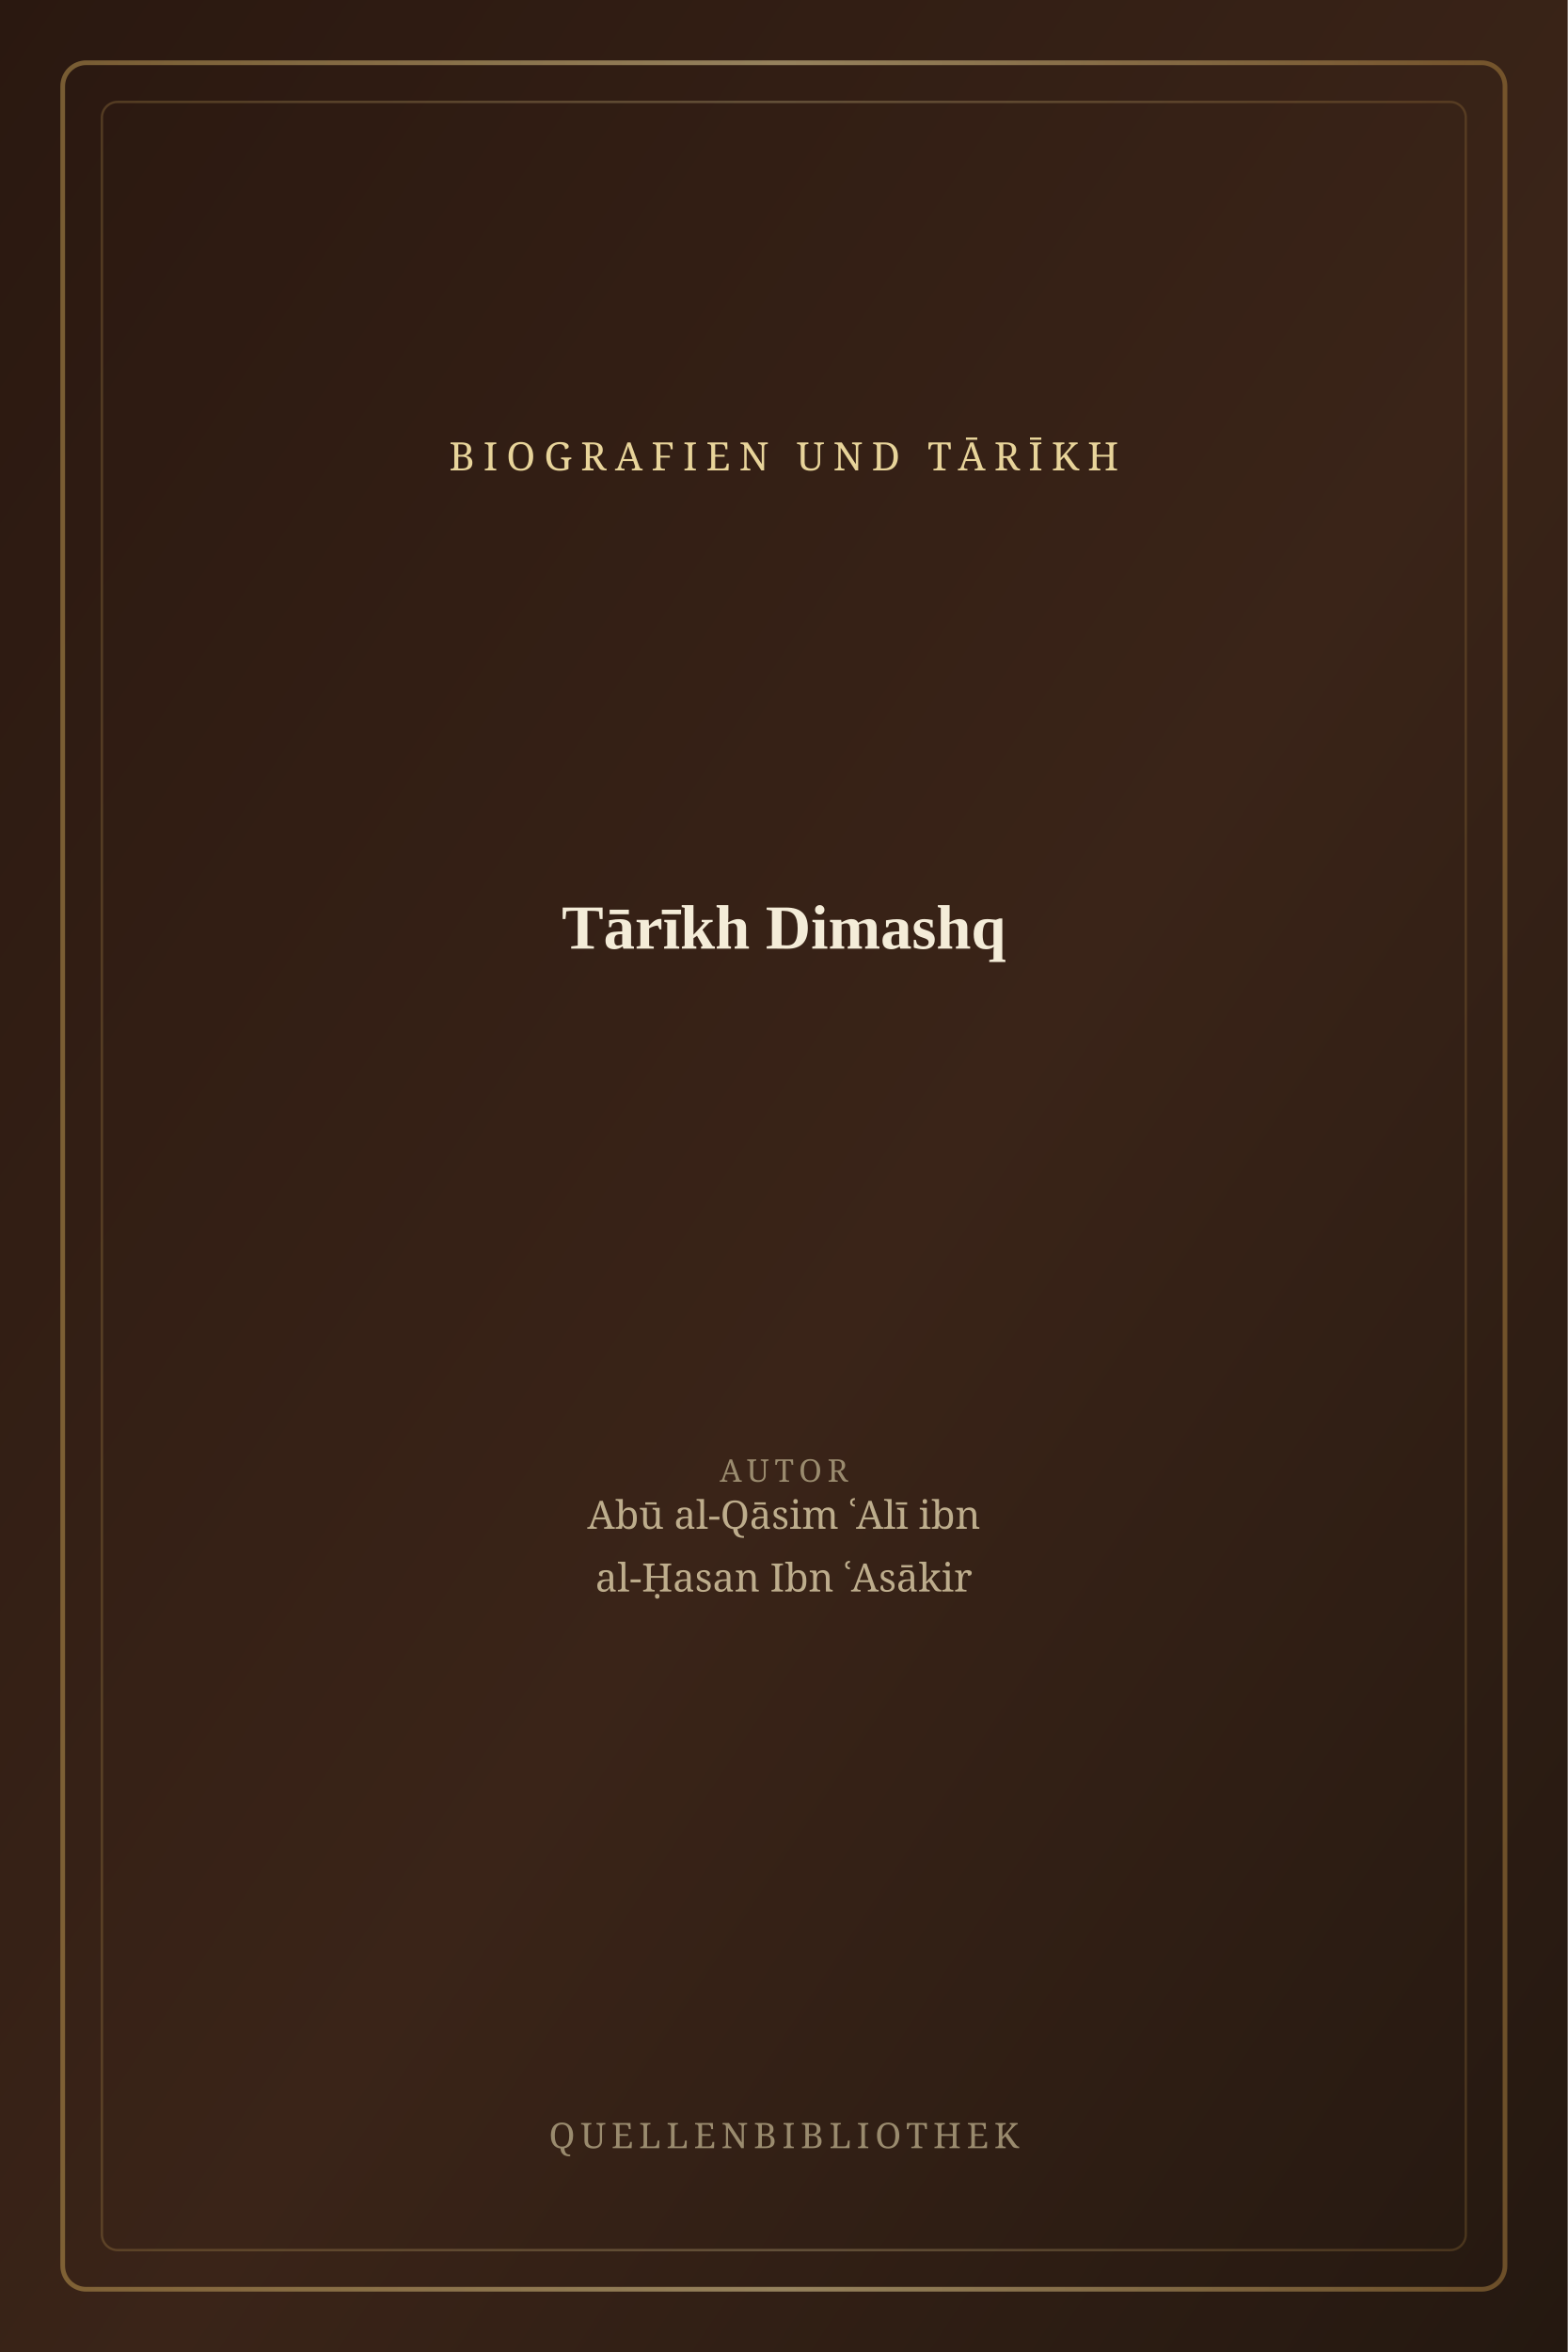
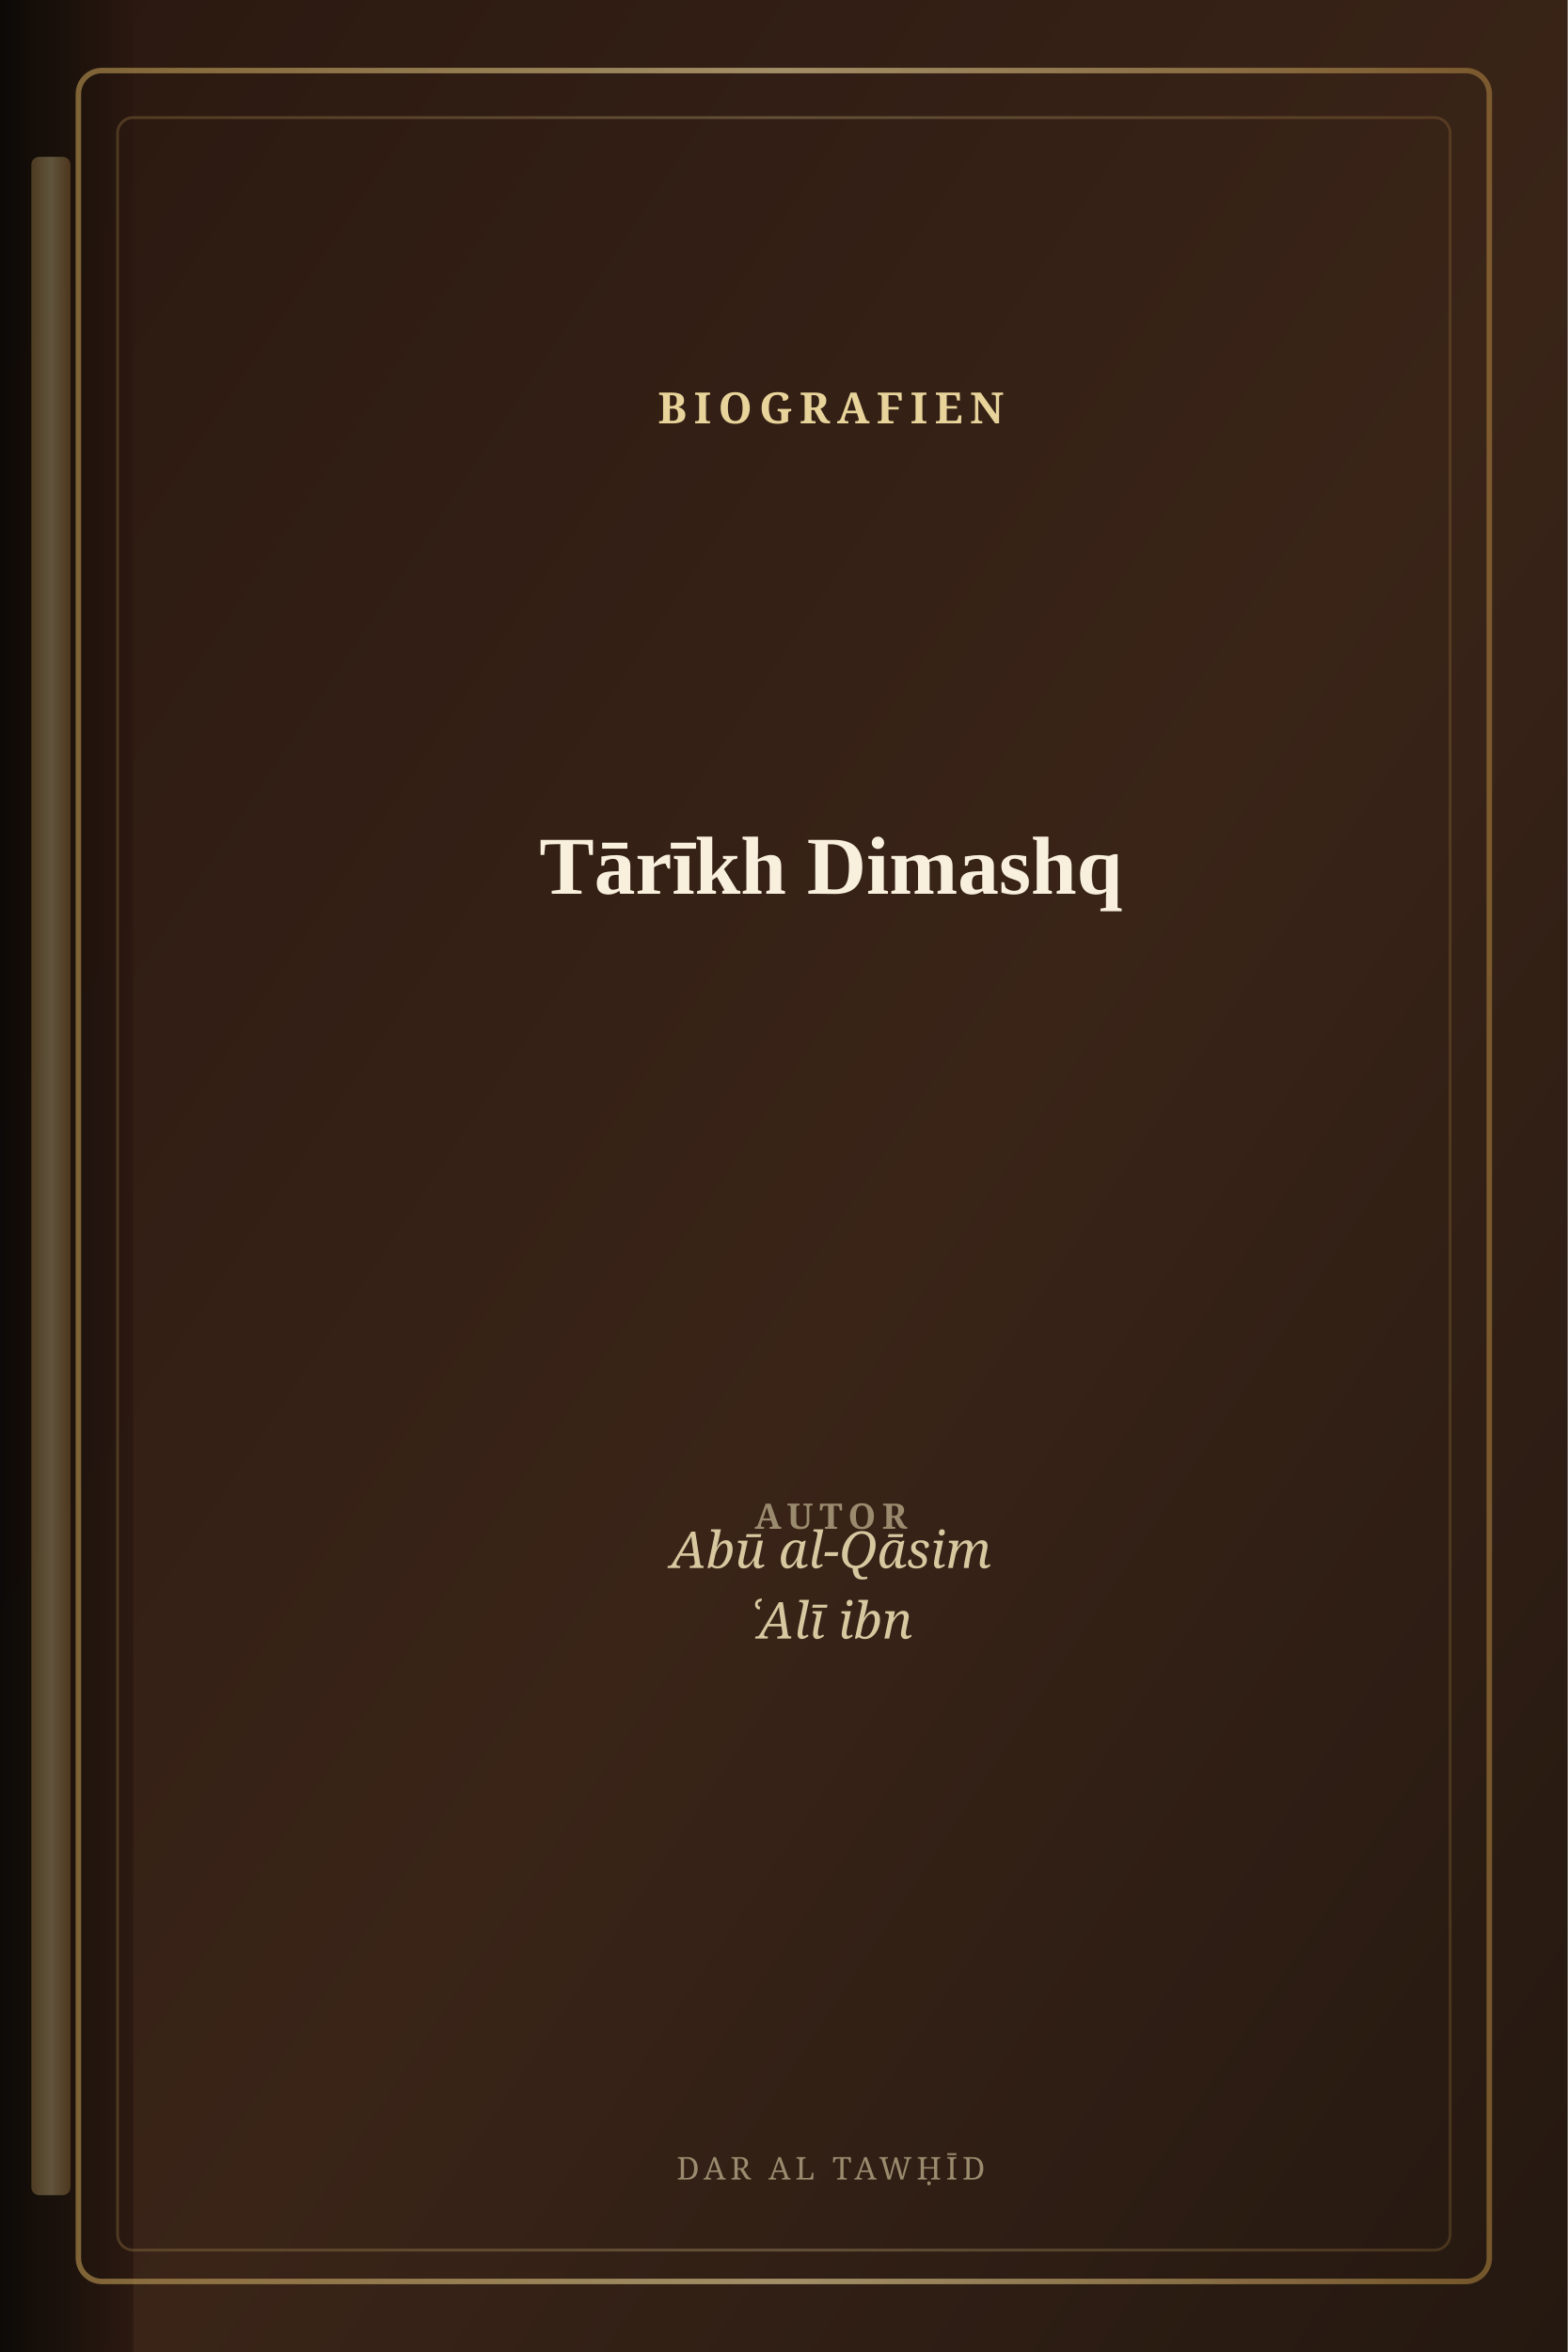
<svg xmlns="http://www.w3.org/2000/svg" viewBox="0 0 400 600" role="img" aria-label="Buchcover: Tārīkh Dimashq">
  <defs>
    <linearGradient id="bg" x1="0%" y1="0%" x2="100%" y2="100%">
      <stop offset="0%" stop-color="#2a1810" />
      <stop offset="55%" stop-color="#3a2418" />
      <stop offset="100%" stop-color="#241810" />
    </linearGradient>
    <linearGradient id="gold" x1="0%" y1="0%" x2="100%" y2="0%">
      <stop offset="0%" stop-color="#b8944f" />
      <stop offset="50%" stop-color="#e8d49a" />
      <stop offset="100%" stop-color="#a67c3d" />
    </linearGradient>
+     <linearGradient id="spine" x1="0%" y1="0%" x2="100%" y2="0%">
+       <stop offset="0%" stop-color="#0a0806" />
+       <stop offset="100%" stop-color="#2a1810" />
+     </linearGradient>
  </defs>
  <rect width="400" height="600" fill="url(#bg)" />
-   <rect x="16" y="16" width="368" height="568" rx="6" fill="none" stroke="url(#gold)" stroke-width="1.2" opacity="0.55" />
-   <rect x="26" y="26" width="348" height="548" rx="4" fill="none" stroke="url(#gold)" stroke-width="0.6" opacity="0.28" />
-   <text x="200" y="120" text-anchor="middle" fill="#e8d49a" font-family="Georgia,serif" font-size="10" letter-spacing="2.2">BIOGRAFIEN UND TĀRĪKH</text>
-   <line x1="90" y1="136" x2="310" y2="136" stroke="url(#gold)" stroke-width="0.8" opacity="0.45" />
-   <text x="200" y="242" text-anchor="middle" fill="#f4ecd8" font-family="Georgia,'Times New Roman',serif" font-size="16" font-weight="600">Tārīkh Dimashq</text>
-   <line x1="90" y1="360" x2="310" y2="360" stroke="url(#gold)" stroke-width="0.6" opacity="0.35" />
-   <text x="200" y="378" text-anchor="middle" fill="#9a8b6e" font-family="Georgia,serif" font-size="8" letter-spacing="1.4">AUTOR</text>
-   <text x="200" y="390" text-anchor="middle" fill="#c9b896" font-family="Georgia,serif" font-size="10" opacity="0.92">Abū al-Qāsim ʿAlī ibn</text>
-   <text x="200" y="406" text-anchor="middle" fill="#c9b896" font-family="Georgia,serif" font-size="10" opacity="0.92">al-Ḥasan Ibn ʿAsākir</text>
-   <text x="200" y="548" text-anchor="middle" fill="#9a8b6e" font-family="Georgia,serif" font-size="9" letter-spacing="1.4">QUELLENBIBLIOTHEK</text>
+   <rect x="0" y="0" width="34" height="600" fill="url(#spine)" opacity="0.92" />
+   <rect x="8" y="40" width="10" height="520" rx="2" fill="url(#gold)" opacity="0.35" />
+   <rect x="20" y="18" width="360" height="564" rx="6" fill="none" stroke="url(#gold)" stroke-width="1.4" opacity="0.62" />
+   <rect x="30" y="30" width="340" height="544" rx="4" fill="none" stroke="url(#gold)" stroke-width="0.7" opacity="0.28" />
+   <text x="212" y="108" text-anchor="middle" fill="#e8d49a" font-family="Georgia,serif" font-size="11" font-weight="700" letter-spacing="1.8">BIOGRAFIEN</text>
+   <line x1="78" y1="124" x2="346" y2="124" stroke="url(#gold)" stroke-width="0.9" opacity="0.48" />
+   <text x="212" y="228" text-anchor="middle" fill="#f8f0dc" font-family="Georgia,'Times New Roman',serif" font-size="21" font-weight="700">Tārīkh Dimashq</text>
+   <line x1="78" y1="372" x2="346" y2="372" stroke="url(#gold)" stroke-width="0.7" opacity="0.38" />
+   <text x="212" y="390" text-anchor="middle" fill="#9a8b6e" font-family="Georgia,serif" font-size="9" font-weight="700" letter-spacing="1.6">AUTOR</text>
+   <text x="212" y="400" text-anchor="middle" fill="#d8c8a0" font-family="Georgia,serif" font-size="13" font-style="italic">Abū al-Qāsim</text>
+   <text x="212" y="418" text-anchor="middle" fill="#d8c8a0" font-family="Georgia,serif" font-size="13" font-style="italic">ʿAlī ibn</text>
+   <text x="212" y="556" text-anchor="middle" fill="#9a8b6e" font-family="Georgia,serif" font-size="8" letter-spacing="1.2">DAR AL TAWḤĪD</text>
</svg>
